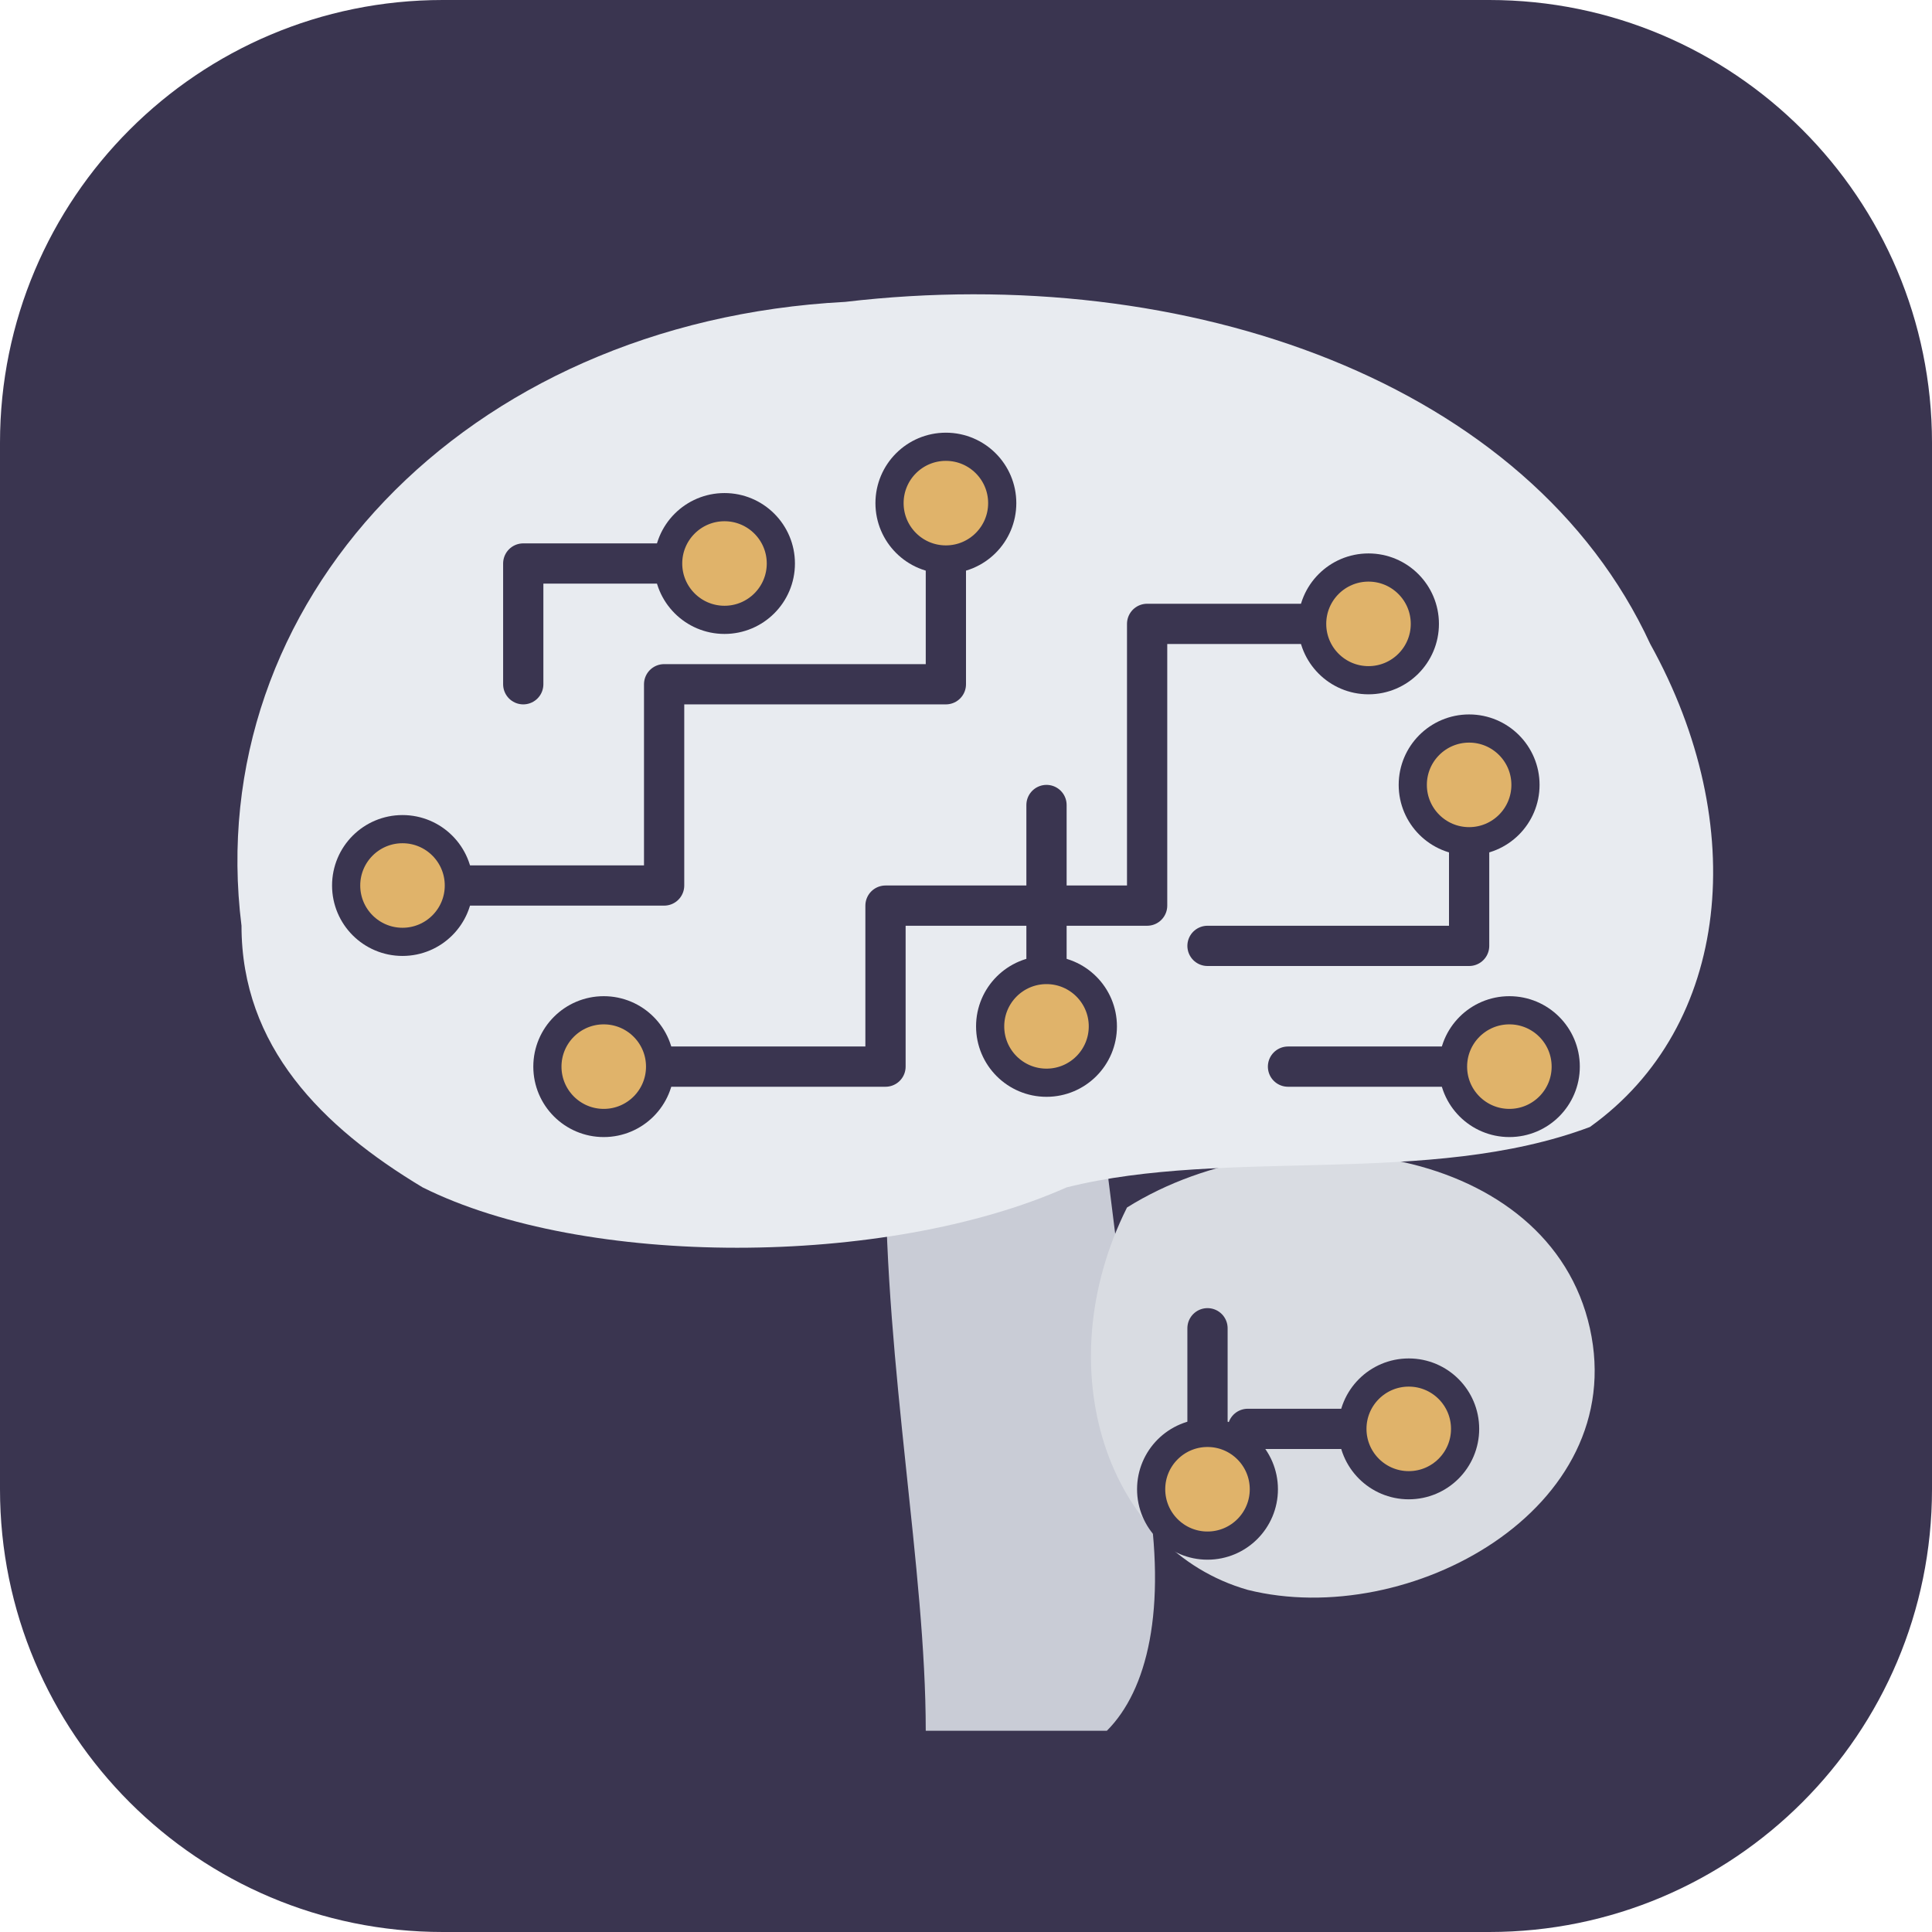
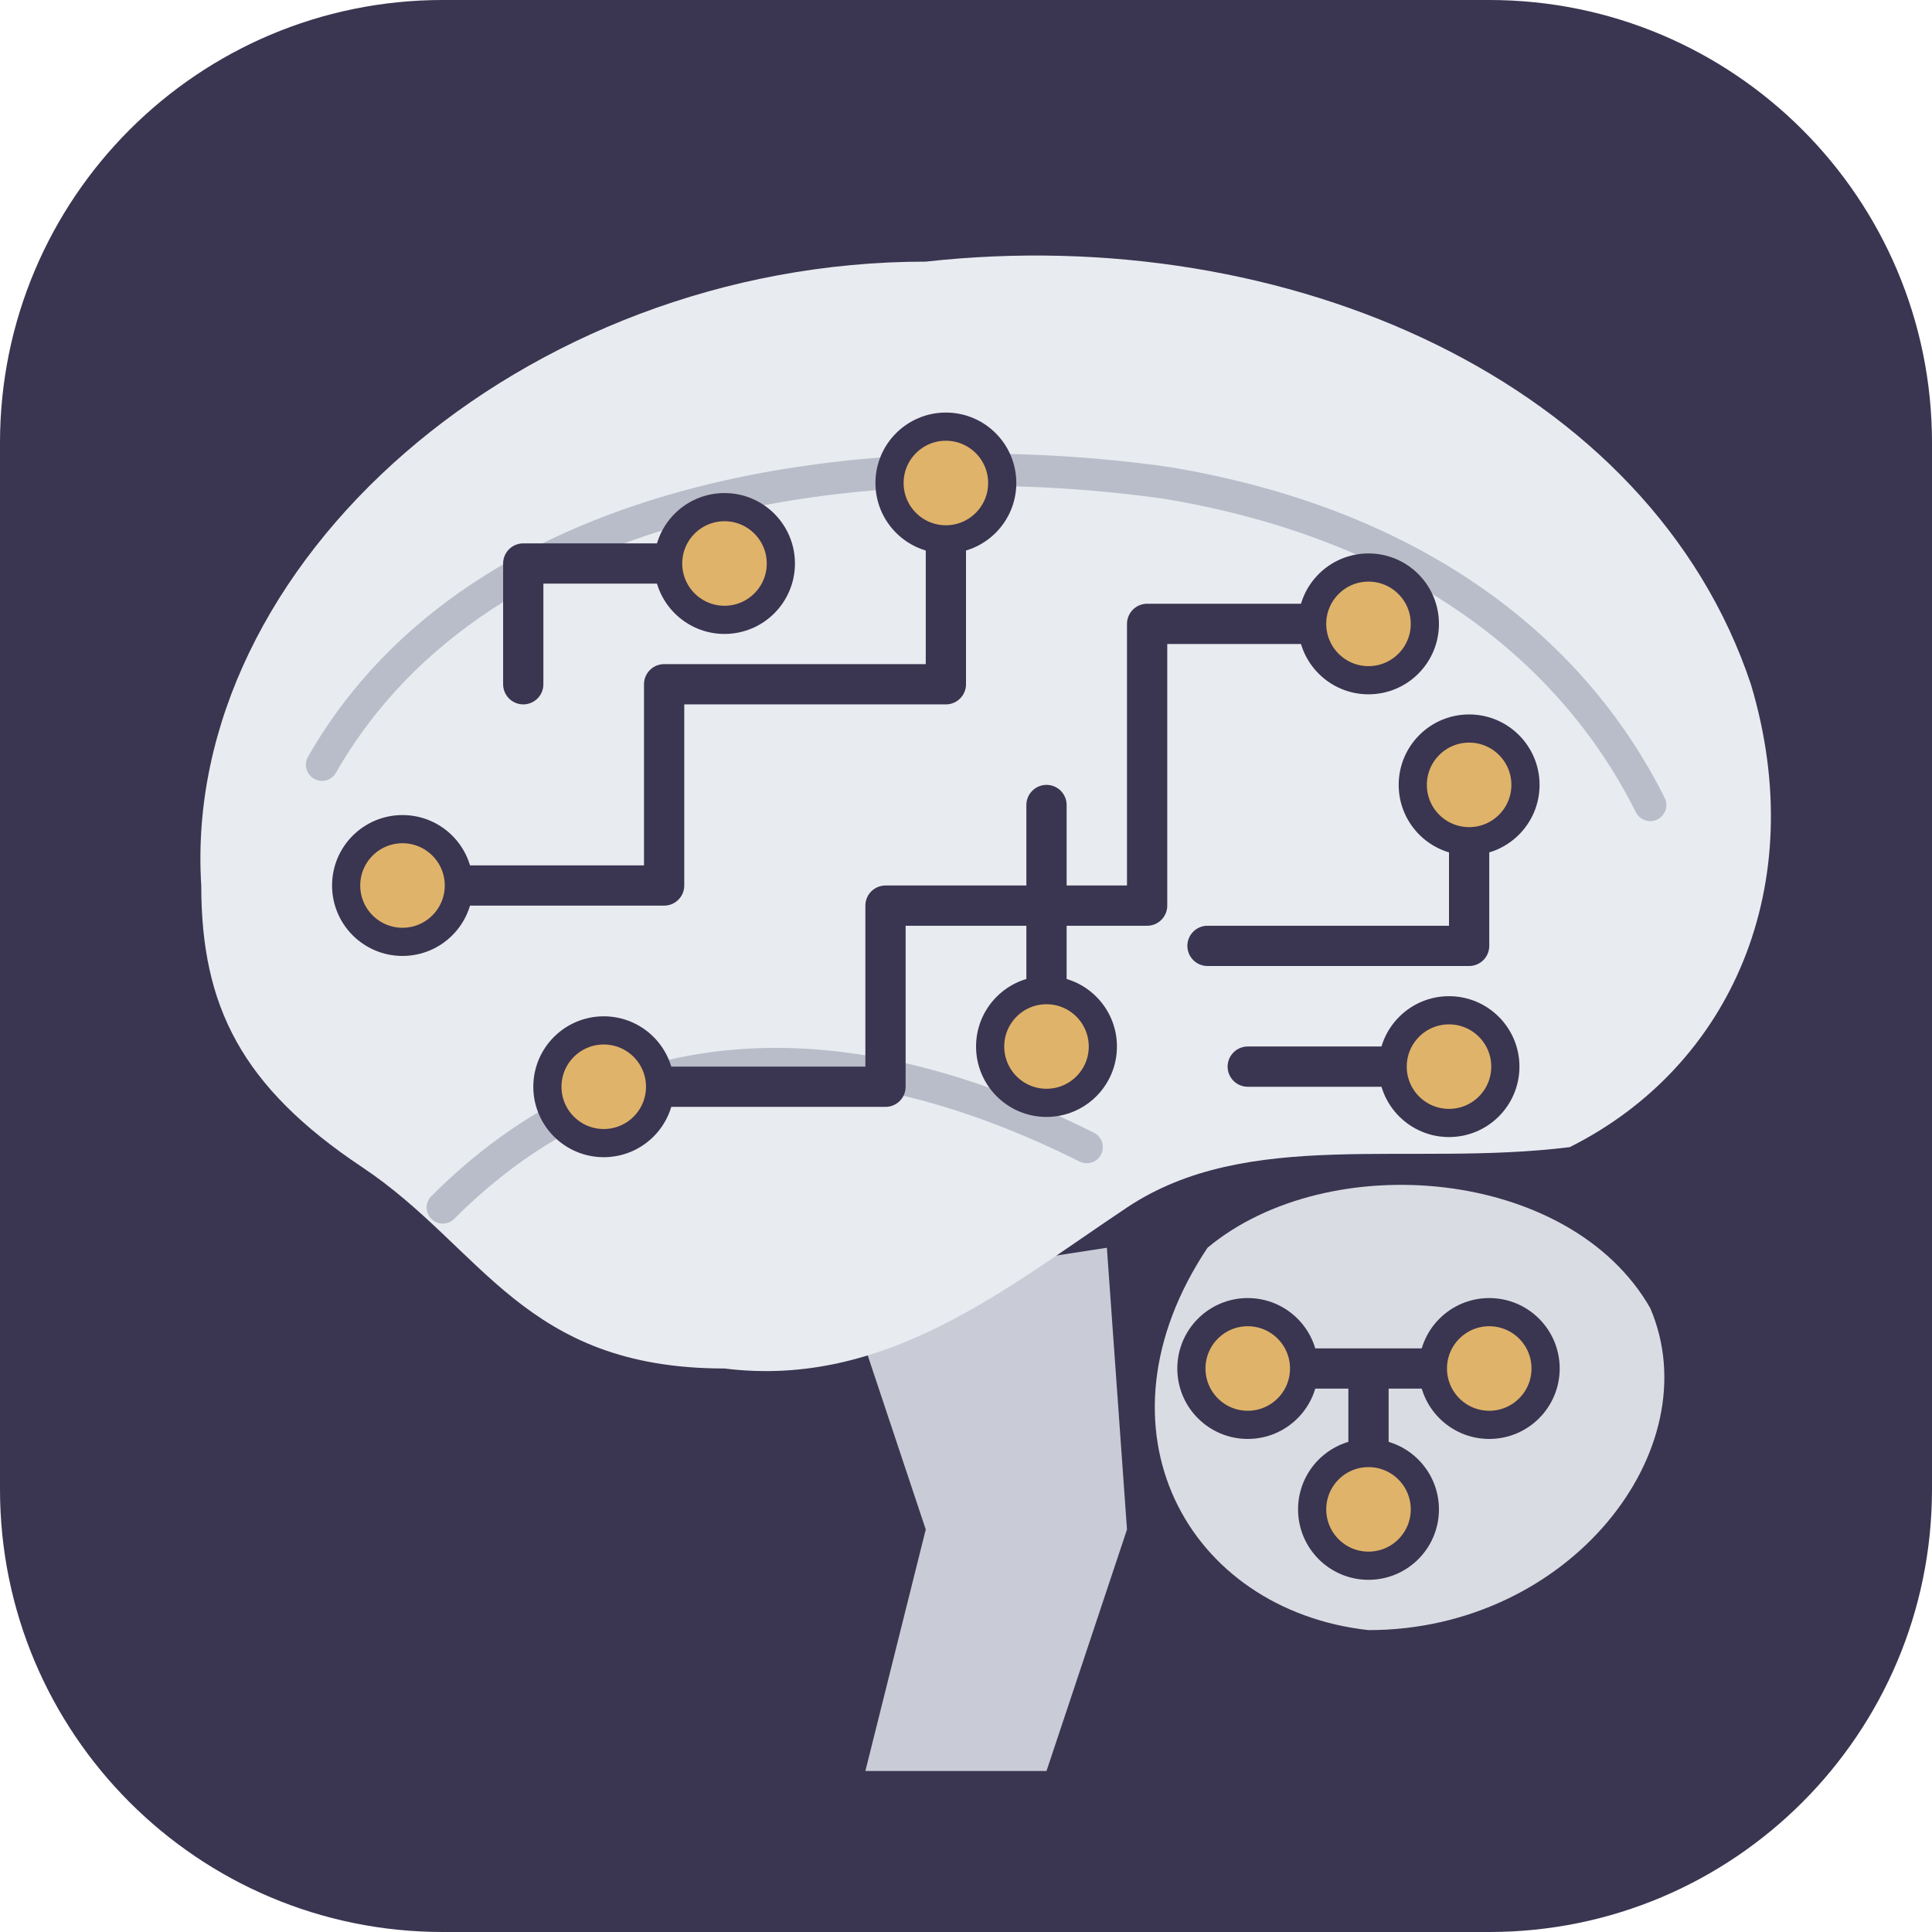
<svg xmlns="http://www.w3.org/2000/svg" viewBox="0 0 96 96">
  <rect width="96" height="96" rx="22" fill="#3a3550" />
-   <path d="M44 58 H55 L57 74 C58 80 57 84 55 86 H46 C46 78 44 68 44 58 Z" fill="#c9ccd6" />
-   <path d="M56 60 C64 55 77 57 79 66 C81 75 70 81 62 79 C55 77 52 68 56 60 Z" fill="#d9dce2" />
-   <path d="M12 46 C10 30 23 16 42 15 C59 13 76 19 82 32 C87 41 86 51 79 56 C71 59 61 57 53 59 C44 63 29 63 21 59 C16 56 12 52 12 46 Z" fill="#e8ebf0" />
+   <path d="M42 64 L55 62 L56 76 L52 88 L43 88 L46 76 Z" fill="#c9ccd6" />
+   <path d="M60 62 C66 57 78 58 82 65 C85 72 78 81 68 81 C59 80 54 71 60 62 Z" fill="#d9dce2" />
+   <path d="M10 44 C9 28 26 13 46 13 C64 11 82 19 87 34 C90 44 86 53 78 57 C70 58 62 56 56 60 C50 64 44 69 36 68 C26 68 24 62 18 58 C12 54 10 50 10 44 Z" fill="#e8ebf0" />
+   <g fill="none" stroke="#b9bdc9" stroke-width="1.6" stroke-linecap="round">
+     <path d="M22 60 C32 50 44 52 54 57 M16 38 C24 24 44 22 58 24 C70 26 78 32 82 40" />
+   </g>
  <g fill="none" stroke="#3a3550" stroke-width="2" stroke-linecap="round" stroke-linejoin="round">
-     <path d="M20 44 H33 V34 H47 V25 M30 53 H44 V45 H57 V31 H68 M60 47 H73 V39 M64 53 H75 M26 34 V28 H36 M52 40 V51 M62 71 H70 M60 66 V74" />
+     <path d="M20 44 H33 V34 H47 V24 M30 54 H44 V45 H57 V31 H68 M60 47 H73 V39 M62 53 H72 M26 34 V28 H36 M52 40 V52 M62 68 H74 M68 68 V75" />
  </g>
  <g fill="#e0b36a" stroke="#3a3550" stroke-width="1.4">
    <circle cx="20" cy="44" r="2.8" />
-     <circle cx="47" cy="25" r="2.8" />
+     <circle cx="47" cy="24" r="2.8" />
    <circle cx="68" cy="31" r="2.8" />
    <circle cx="73" cy="39" r="2.8" />
-     <circle cx="75" cy="53" r="2.8" />
-     <circle cx="30" cy="53" r="2.8" />
+     <circle cx="72" cy="53" r="2.8" />
+     <circle cx="30" cy="54" r="2.8" />
    <circle cx="36" cy="28" r="2.8" />
-     <circle cx="52" cy="51" r="2.8" />
-     <circle cx="70" cy="71" r="2.8" />
-     <circle cx="60" cy="74" r="2.8" />
+     <circle cx="52" cy="52" r="2.8" />
+     <circle cx="62" cy="68" r="2.8" />
+     <circle cx="74" cy="68" r="2.8" />
+     <circle cx="68" cy="75" r="2.8" />
  </g>
</svg>
